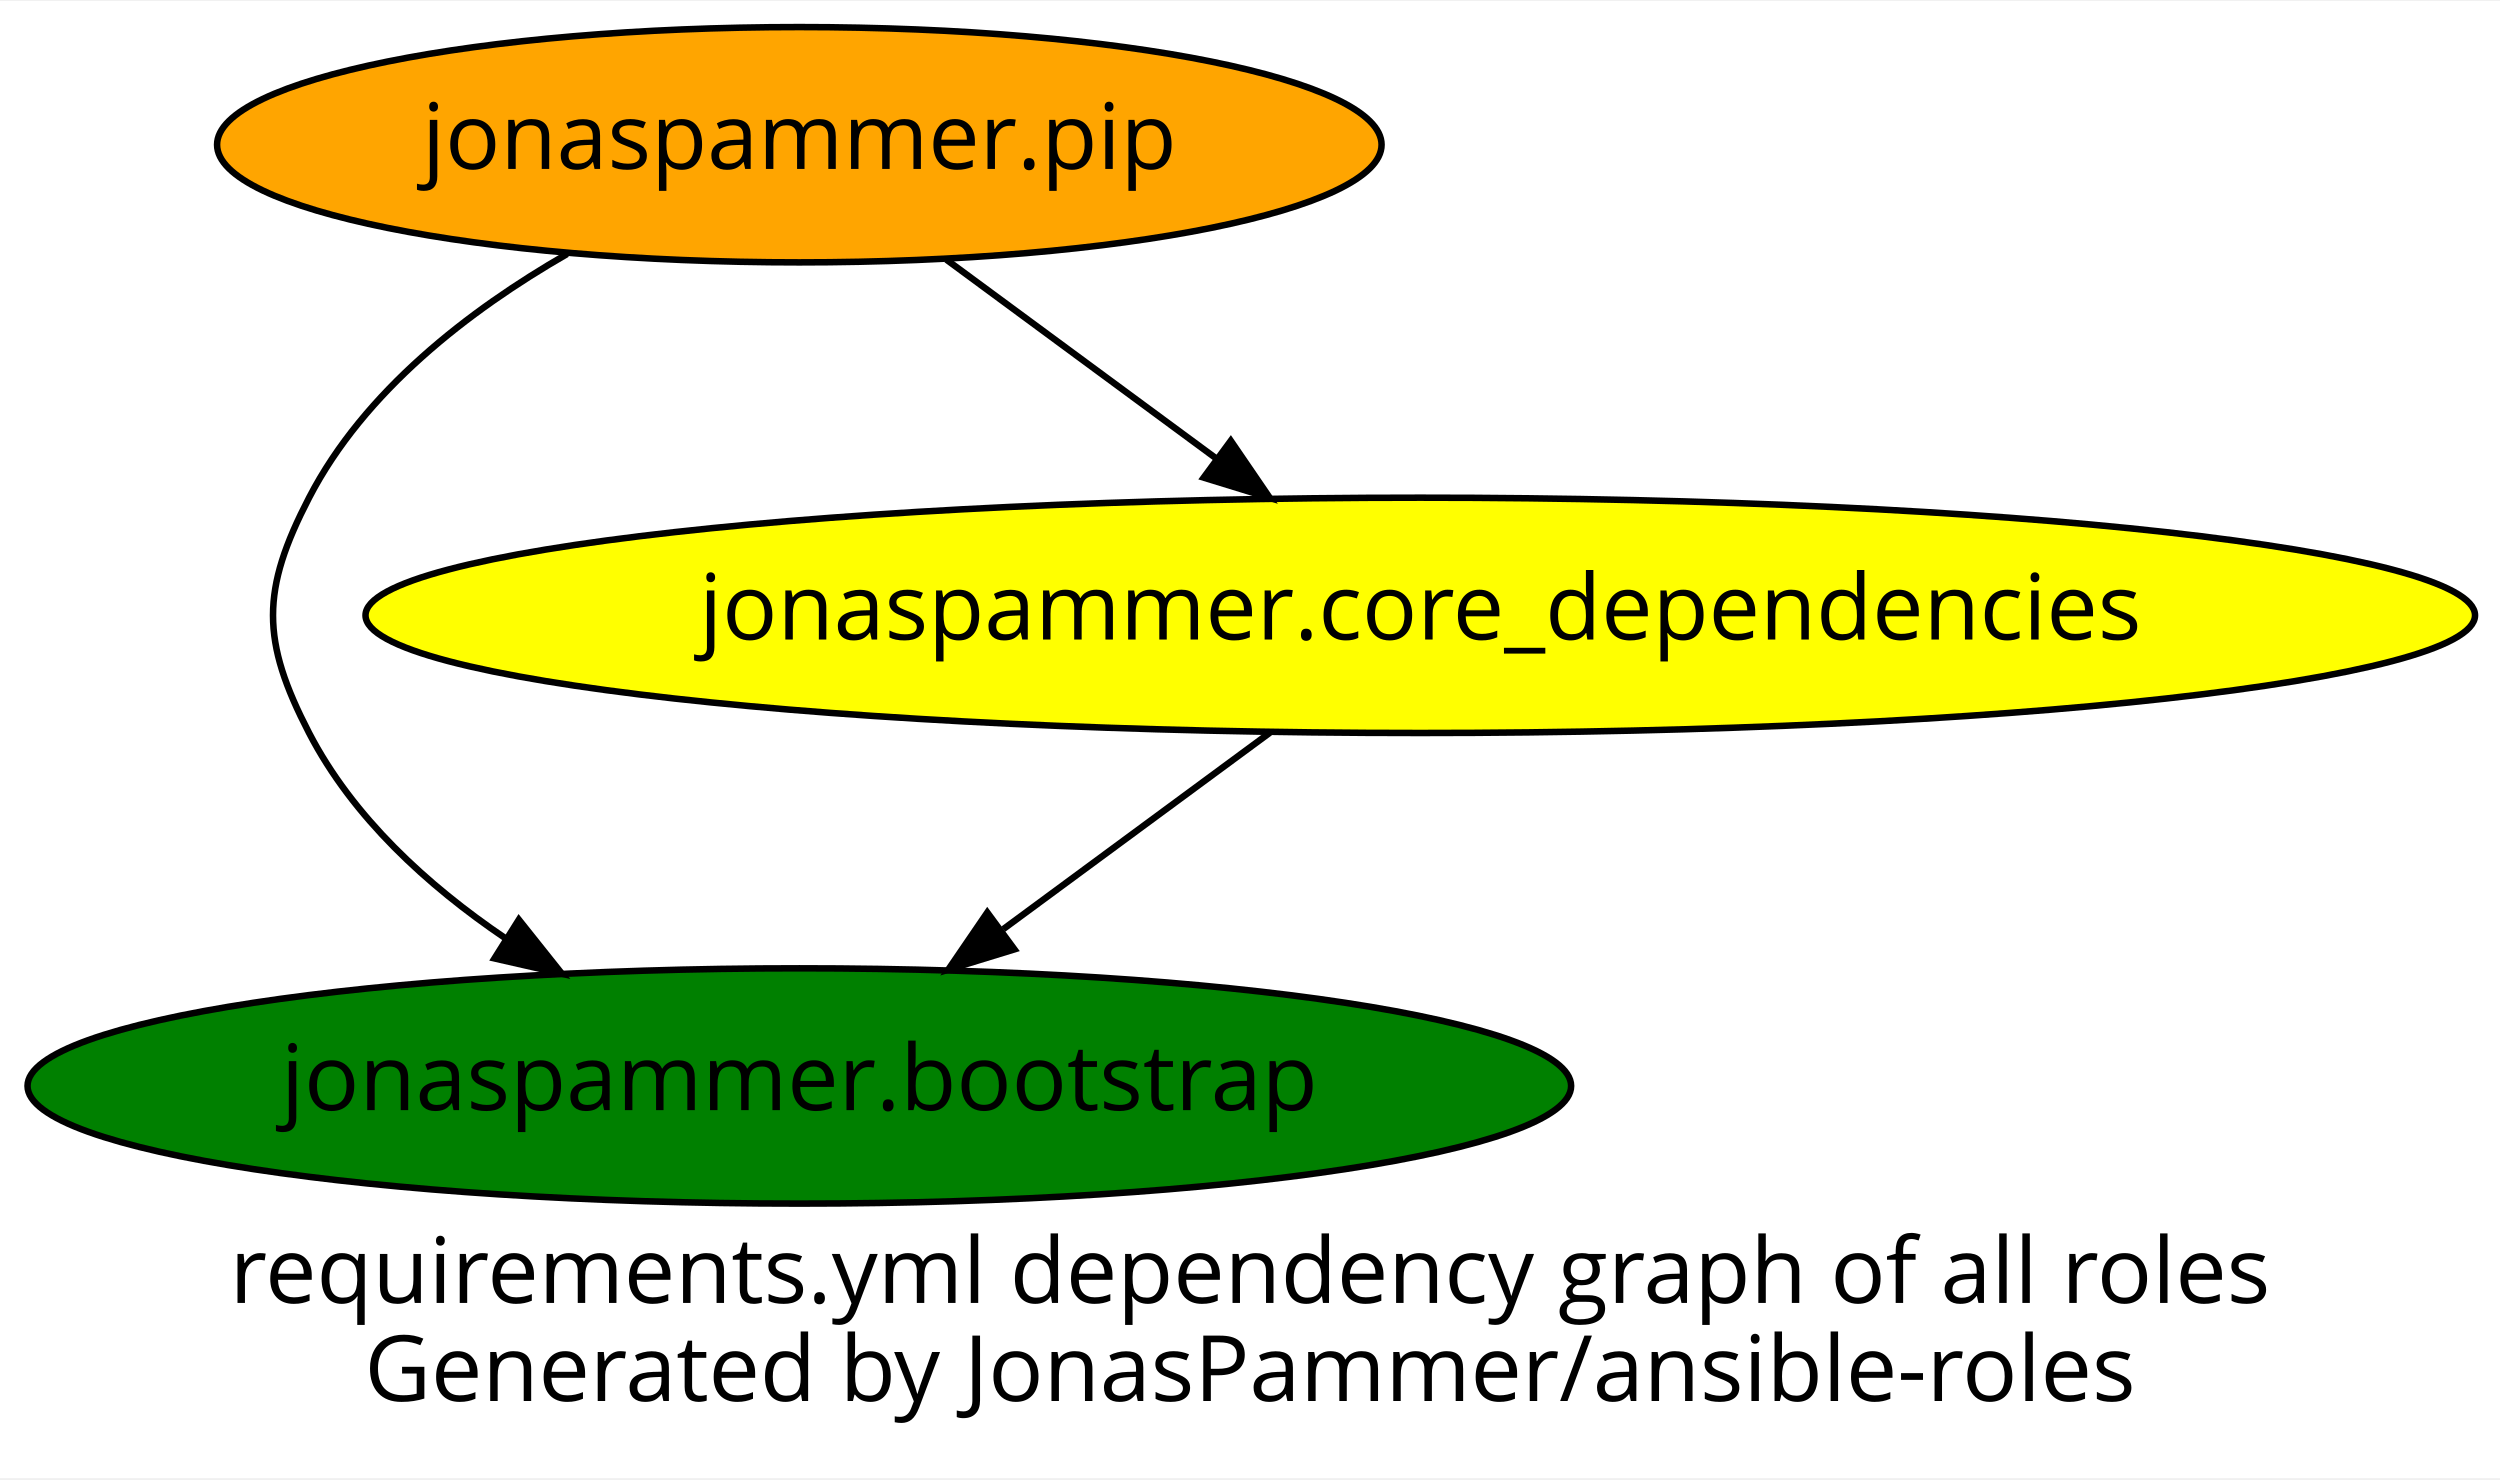
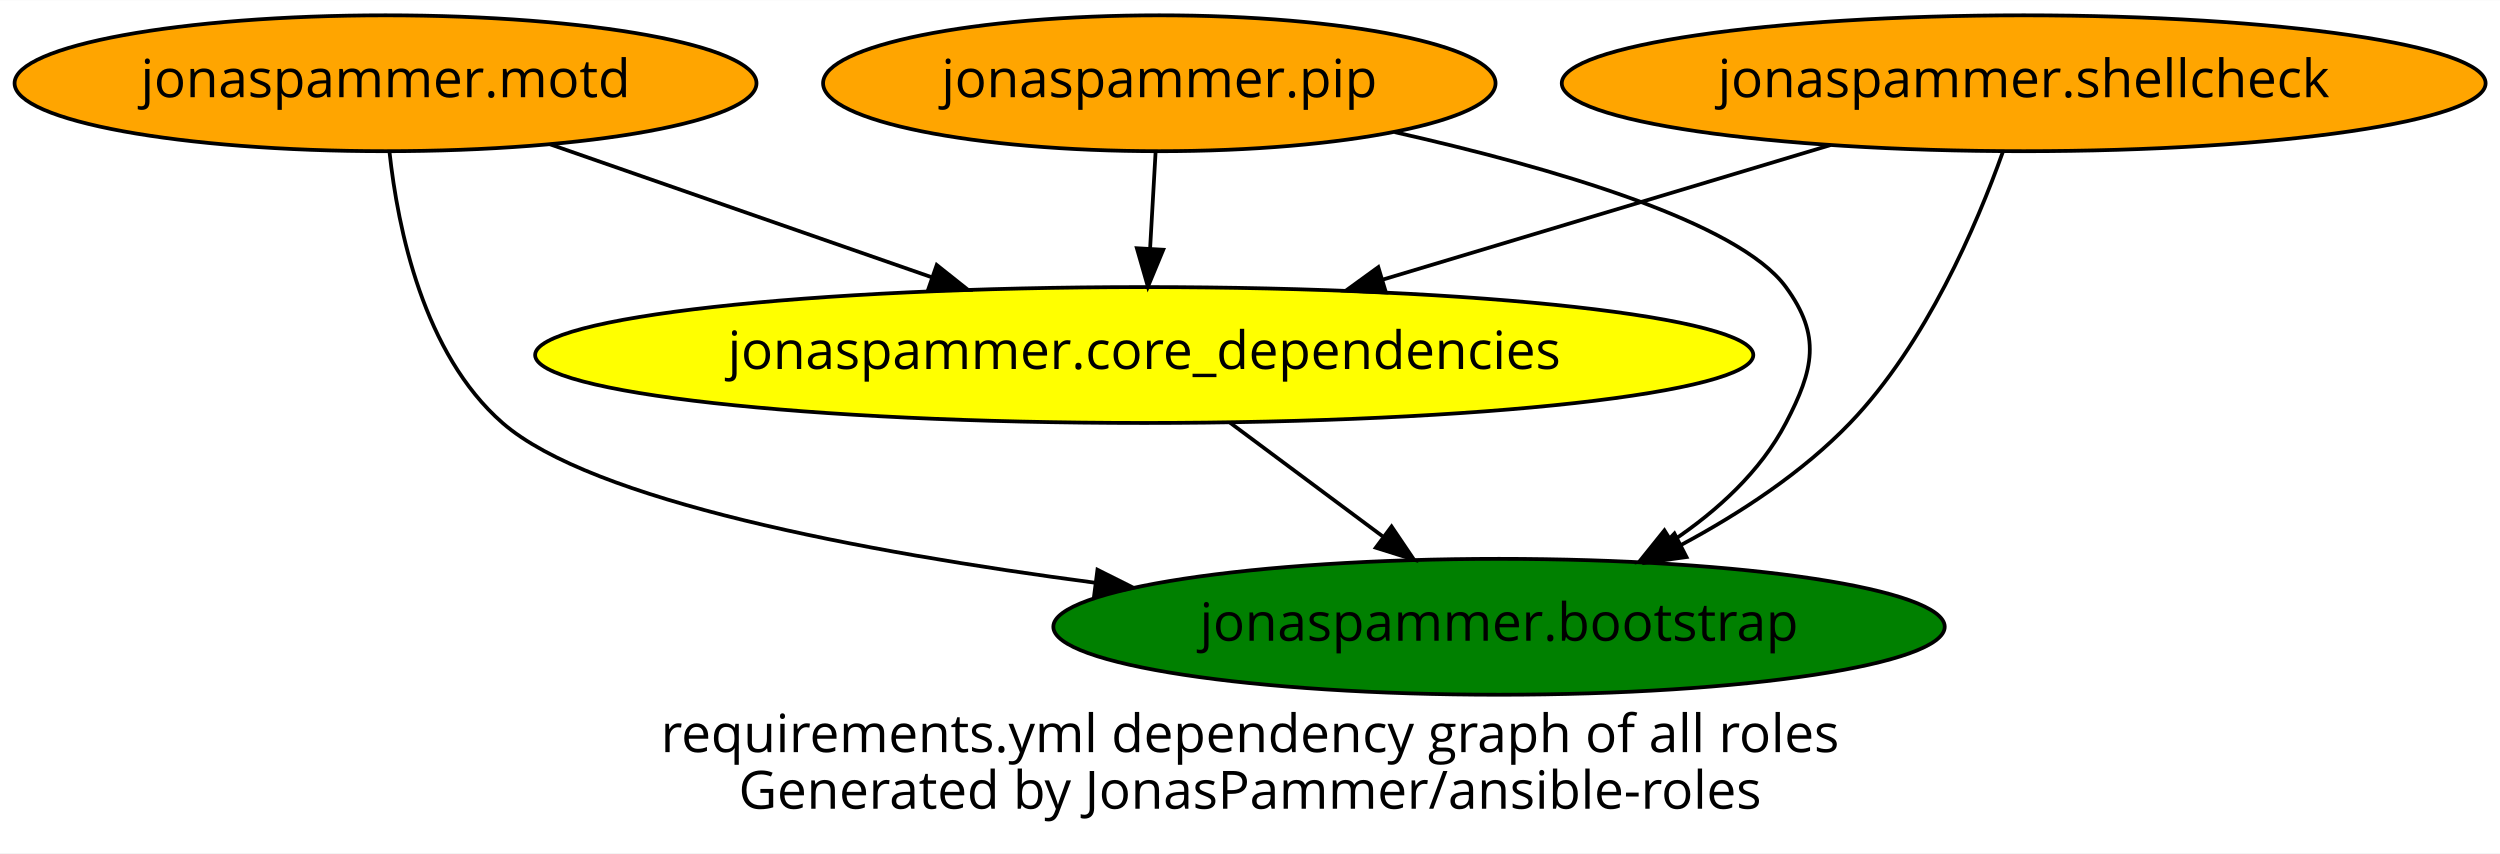
- <svg xmlns="http://www.w3.org/2000/svg" width="382pt" height="226pt" viewBox="0.00 0.00 382.48 226.00">
+ <svg xmlns="http://www.w3.org/2000/svg" width="662pt" height="226pt" viewBox="0.00 0.00 662.33 226.00">
  <g id="graph0" class="graph" transform="scale(1 1) rotate(0) translate(4 222)">
-     <polygon fill="white" stroke="transparent" points="-4,4 -4,-222 378.48,-222 378.48,4 -4,4" />
-     <text text-anchor="middle" x="187.24" y="-22.8" font-family="Open Sans" font-size="14.00">requirements.yml dependency graph of all roles </text>
-     <text text-anchor="middle" x="187.24" y="-7.8" font-family="Open Sans" font-size="14.00"> Generated by JonasPammer/ansible-roles</text>
+     <polygon fill="white" stroke="transparent" points="-4,4 -4,-222 658.33,-222 658.33,4 -4,4" />
+     <text text-anchor="middle" x="327.17" y="-22.8" font-family="Open Sans" font-size="14.00">requirements.yml dependency graph of all roles </text>
+     <text text-anchor="middle" x="327.17" y="-7.8" font-family="Open Sans" font-size="14.00"> Generated by JonasPammer/ansible-roles</text>
    <g id="node1" class="node">
-       <ellipse fill="green" stroke="black" cx="118.29" cy="-56" rx="118.08" ry="18" />
-       <text text-anchor="middle" x="118.29" y="-52.3" font-family="Open Sans" font-size="14.00">jonaspammer.bootstrap</text>
+       <ellipse fill="green" stroke="black" cx="393.14" cy="-56" rx="118.08" ry="18" />
+       <text text-anchor="middle" x="393.14" y="-52.3" font-family="Open Sans" font-size="14.00">jonaspammer.bootstrap</text>
    </g>
    <g id="node2" class="node">
-       <ellipse fill="yellow" stroke="black" cx="213.29" cy="-128" rx="161.37" ry="18" />
-       <text text-anchor="middle" x="213.29" y="-124.3" font-family="Open Sans" font-size="14.00">jonaspammer.core_dependencies</text>
+       <ellipse fill="yellow" stroke="black" cx="299.14" cy="-128" rx="161.37" ry="18" />
+       <text text-anchor="middle" x="299.14" y="-124.3" font-family="Open Sans" font-size="14.00">jonaspammer.core_dependencies</text>
    </g>
    <g id="edge1" class="edge">
-       <path fill="none" stroke="black" d="M190.29,-110.05C178.04,-101.03 162.79,-89.79 149.49,-79.99" />
-       <polygon fill="black" stroke="black" points="151.2,-76.9 141.07,-73.79 147.05,-82.54 151.2,-76.9" />
+       <path fill="none" stroke="black" d="M321.9,-110.05C334.02,-101.03 349.11,-89.79 362.27,-79.99" />
+       <polygon fill="black" stroke="black" points="364.67,-82.57 370.6,-73.79 360.49,-76.95 364.67,-82.57" />
    </g>
    <g id="node3" class="node">
-       <ellipse fill="orange" stroke="black" cx="118.29" cy="-200" rx="89.08" ry="18" />
-       <text text-anchor="middle" x="118.29" y="-196.3" font-family="Open Sans" font-size="14.00">jonaspammer.pip</text>
+       <ellipse fill="orange" stroke="black" cx="98.14" cy="-200" rx="98.28" ry="18" />
+       <text text-anchor="middle" x="98.14" y="-196.3" font-family="Open Sans" font-size="14.00">jonaspammer.motd</text>
    </g>
    <g id="edge2" class="edge">
-       <path fill="none" stroke="black" d="M82.77,-183.29C67.71,-174.63 51.72,-162.28 43.29,-146 35.93,-131.79 35.93,-124.21 43.29,-110 49.96,-97.13 61.35,-86.71 73.27,-78.63" />
-       <polygon fill="black" stroke="black" points="75.38,-81.44 81.98,-73.16 71.65,-75.51 75.38,-81.44" />
+       <path fill="none" stroke="black" d="M99.19,-181.8C101.38,-161.53 108.17,-128.28 129.14,-110 152.72,-89.45 223.81,-75.9 286.28,-67.65" />
+       <polygon fill="black" stroke="black" points="286.75,-71.11 296.22,-66.37 285.86,-64.17 286.75,-71.11" />
    </g>
    <g id="edge3" class="edge">
-       <path fill="none" stroke="black" d="M140.8,-182.41C153.16,-173.3 168.68,-161.87 182.18,-151.92" />
-       <polygon fill="black" stroke="black" points="184.3,-154.71 190.28,-145.96 180.15,-149.07 184.3,-154.71" />
+       <path fill="none" stroke="black" d="M141.76,-183.81C171.37,-173.5 210.8,-159.76 242.79,-148.62" />
+       <polygon fill="black" stroke="black" points="244.17,-151.85 252.46,-145.26 241.87,-145.24 244.17,-151.85" />
+     </g>
+     <g id="node4" class="node">
+       <ellipse fill="orange" stroke="black" cx="303.14" cy="-200" rx="89.08" ry="18" />
+       <text text-anchor="middle" x="303.14" y="-196.3" font-family="Open Sans" font-size="14.00">jonaspammer.pip</text>
+     </g>
+     <g id="edge4" class="edge">
+       <path fill="none" stroke="black" d="M365.48,-187.05C407.13,-177.65 456.52,-163.28 469.14,-146 478.58,-133.08 476.54,-124.19 469.14,-110 462.43,-97.15 451.03,-86.77 439.07,-78.73" />
+       <polygon fill="black" stroke="black" points="440.66,-75.6 430.32,-73.28 436.96,-81.54 440.66,-75.6" />
+     </g>
+     <g id="edge5" class="edge">
+       <path fill="none" stroke="black" d="M302.15,-181.7C301.71,-173.98 301.18,-164.71 300.69,-156.11" />
+       <polygon fill="black" stroke="black" points="304.18,-155.89 300.12,-146.1 297.19,-156.29 304.18,-155.89" />
+     </g>
+     <g id="node5" class="node">
+       <ellipse fill="orange" stroke="black" cx="532.14" cy="-200" rx="122.38" ry="18" />
+       <text text-anchor="middle" x="532.14" y="-196.3" font-family="Open Sans" font-size="14.00">jonaspammer.shellcheck</text>
+     </g>
+     <g id="edge6" class="edge">
+       <path fill="none" stroke="black" d="M526.62,-181.81C519.7,-162.44 506.26,-130.96 486.14,-110 473.55,-96.89 457.01,-86.06 441.37,-77.68" />
+       <polygon fill="black" stroke="black" points="442.8,-74.48 432.3,-73.03 439.61,-80.71 442.8,-74.48" />
+     </g>
+     <g id="edge7" class="edge">
+       <path fill="none" stroke="black" d="M481.01,-183.64C446.08,-173.15 399.57,-159.17 362.33,-147.98" />
+       <polygon fill="black" stroke="black" points="363.17,-144.58 352.58,-145.06 361.15,-151.28 363.17,-144.58" />
    </g>
  </g>
</svg>
